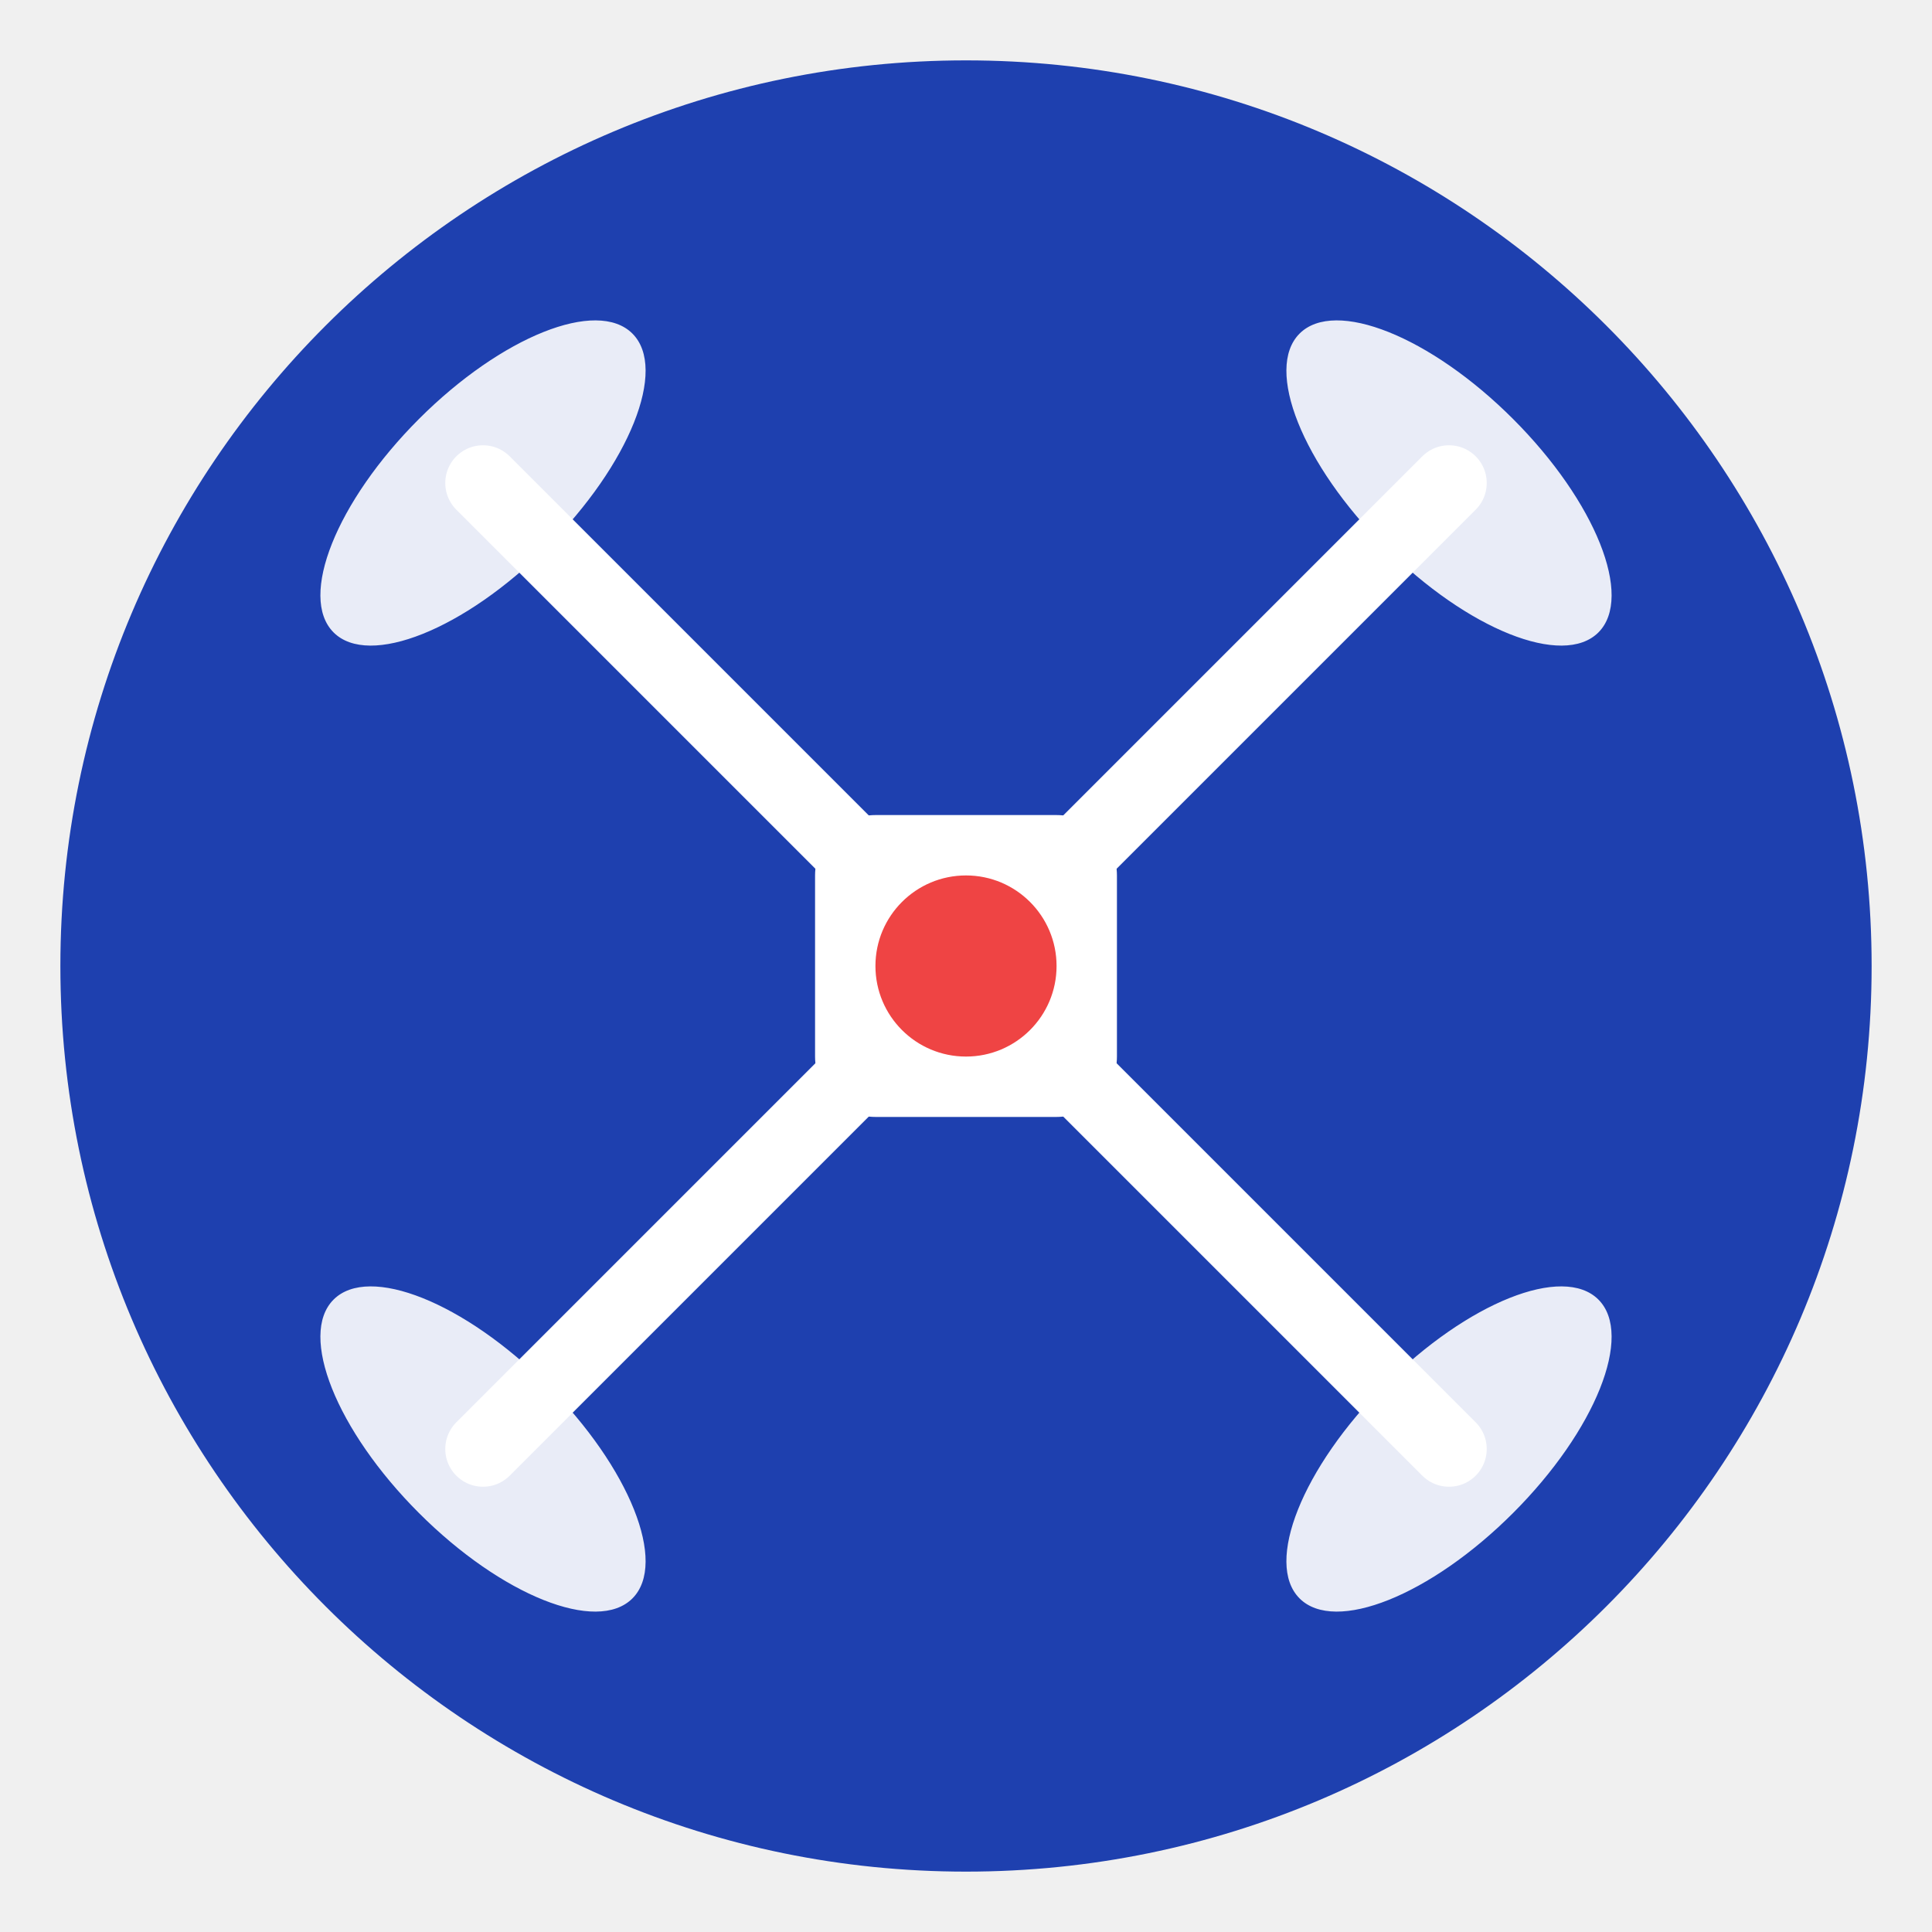
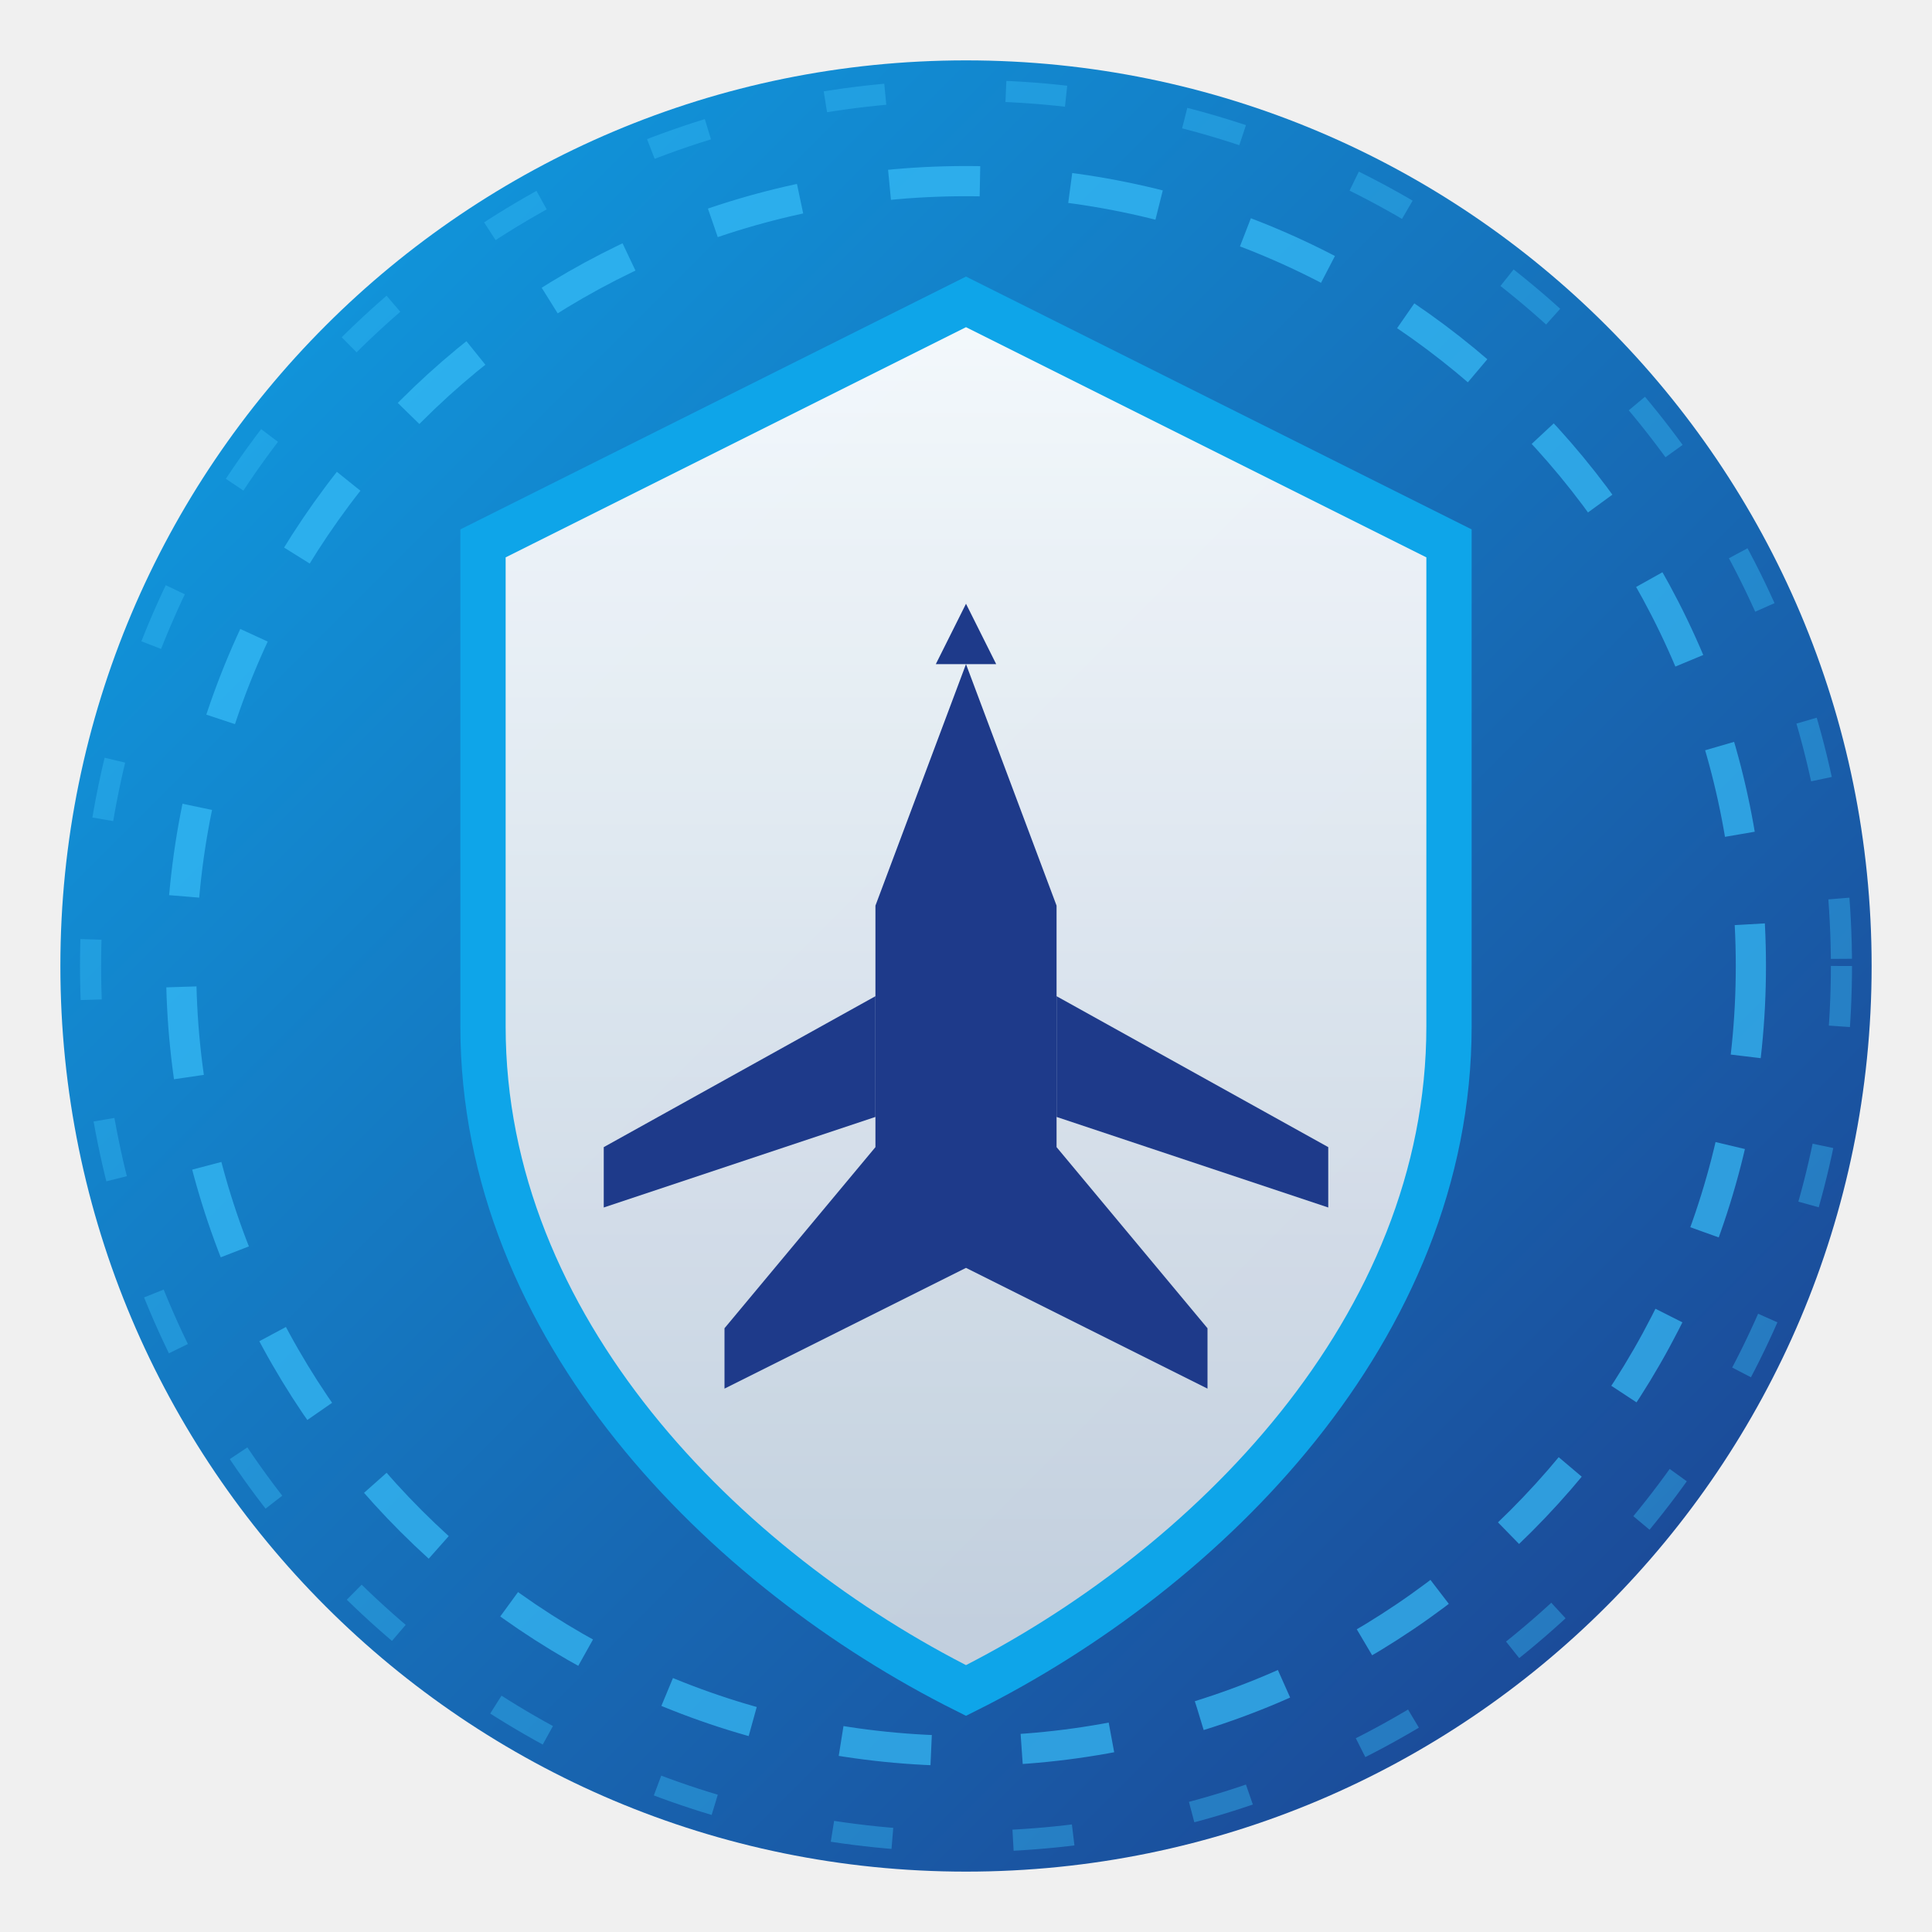
<svg xmlns="http://www.w3.org/2000/svg" viewBox="0 0 64 64" fill="none">
-   <circle cx="32" cy="32" r="30" fill="#1e40af" />
-   <rect x="27" y="27" width="10" height="10" rx="2" fill="white" />
-   <line x1="32" y1="32" x2="16" y2="16" stroke="white" stroke-width="2.5" stroke-linecap="round" />
-   <line x1="32" y1="32" x2="48" y2="16" stroke="white" stroke-width="2.5" stroke-linecap="round" />
-   <line x1="32" y1="32" x2="16" y2="48" stroke="white" stroke-width="2.5" stroke-linecap="round" />
-   <line x1="32" y1="32" x2="48" y2="48" stroke="white" stroke-width="2.5" stroke-linecap="round" />
-   <ellipse cx="16" cy="16" rx="7" ry="3" fill="white" opacity="0.9" transform="rotate(-45 16 16)" />
-   <ellipse cx="48" cy="16" rx="7" ry="3" fill="white" opacity="0.9" transform="rotate(45 48 16)" />
-   <ellipse cx="16" cy="48" rx="7" ry="3" fill="white" opacity="0.9" transform="rotate(45 16 48)" />
-   <ellipse cx="48" cy="48" rx="7" ry="3" fill="white" opacity="0.9" transform="rotate(-45 48 48)" />
-   <circle cx="32" cy="32" r="3" fill="#ef4444" />
+   <defs>
+     <linearGradient id="bg" x1="0" y1="0" x2="64" y2="64" gradientUnits="userSpaceOnUse">
+       <stop offset="0%" stop-color="#0ea5e9" />
+       <stop offset="100%" stop-color="#1e3a8a" />
+     </linearGradient>
+     <linearGradient id="shield" x1="32" y1="10" x2="32" y2="54" gradientUnits="userSpaceOnUse">
+       <stop offset="0%" stop-color="#ffffff" />
+       <stop offset="100%" stop-color="#cbd5e1" />
+     </linearGradient>
+   </defs>
+   <circle cx="32" cy="32" r="30" fill="url(#bg)" />
+   <path d="M32 10 L48 18 L48 34 C48 44 40 52 32 56 C24 52 16 44 16 34 L16 18 Z" fill="url(#shield)" opacity="0.95" />
+   <path d="M32 10 L48 18 L48 34 C48 44 40 52 32 56 C24 52 16 44 16 34 L16 18 Z" fill="none" stroke="#0ea5e9" stroke-width="1.5" />
+   <g transform="translate(32, 34)">
+     <path d="M0 -12 L3 -4 L3 4 L8 10 L8 12 L0 8 L-8 12 L-8 10 L-3 4 L-3 -4 Z" fill="#1e3a8a" />
+     <path d="M-3 -1 L-12 4 L-12 6 L-3 3 Z" fill="#1e3a8a" />
+     <path d="M3 -1 L12 4 L12 6 L3 3 Z" fill="#1e3a8a" />
+     <path d="M-1 -12 L0 -14 L1 -12 Z" fill="#1e3a8a" />
+   </g>
+   <circle cx="32" cy="32" r="26" fill="none" stroke="#38bdf8" stroke-width="1" stroke-dasharray="3 3" opacity="0.7" />
+   <circle cx="32" cy="32" r="29" fill="none" stroke="#38bdf8" stroke-width="0.7" stroke-dasharray="2 4" opacity="0.4" />
</svg>
